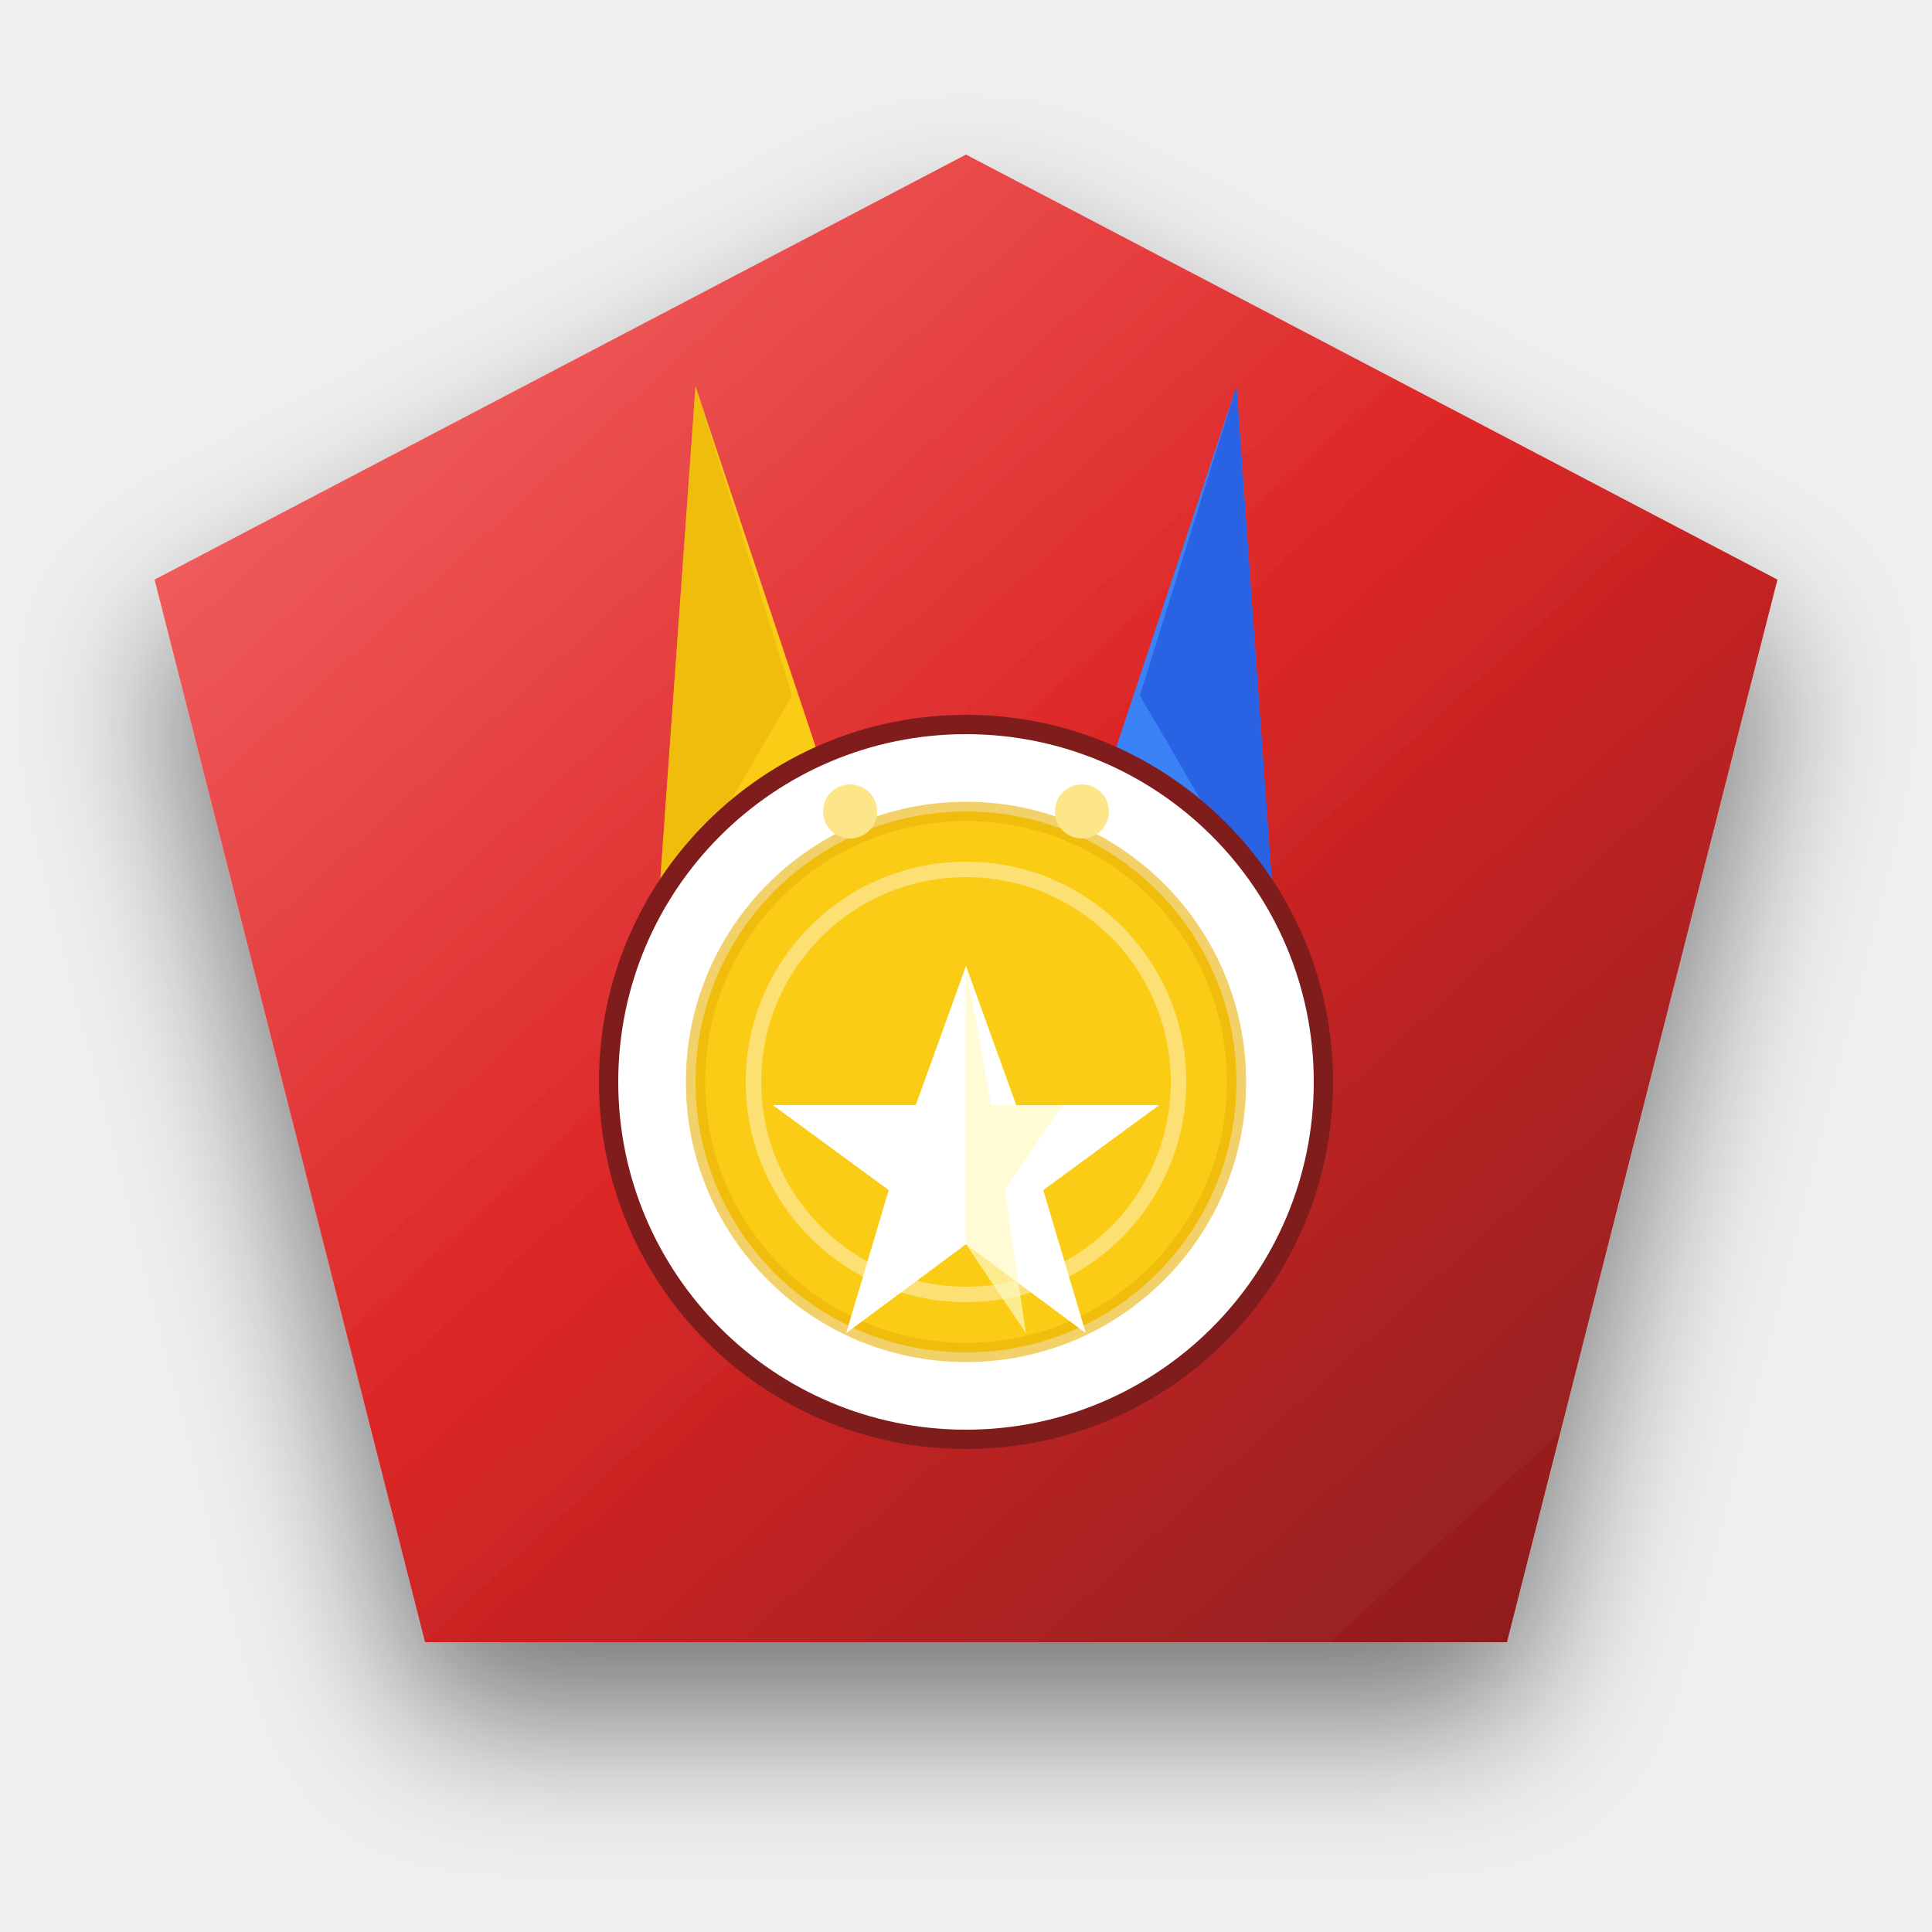
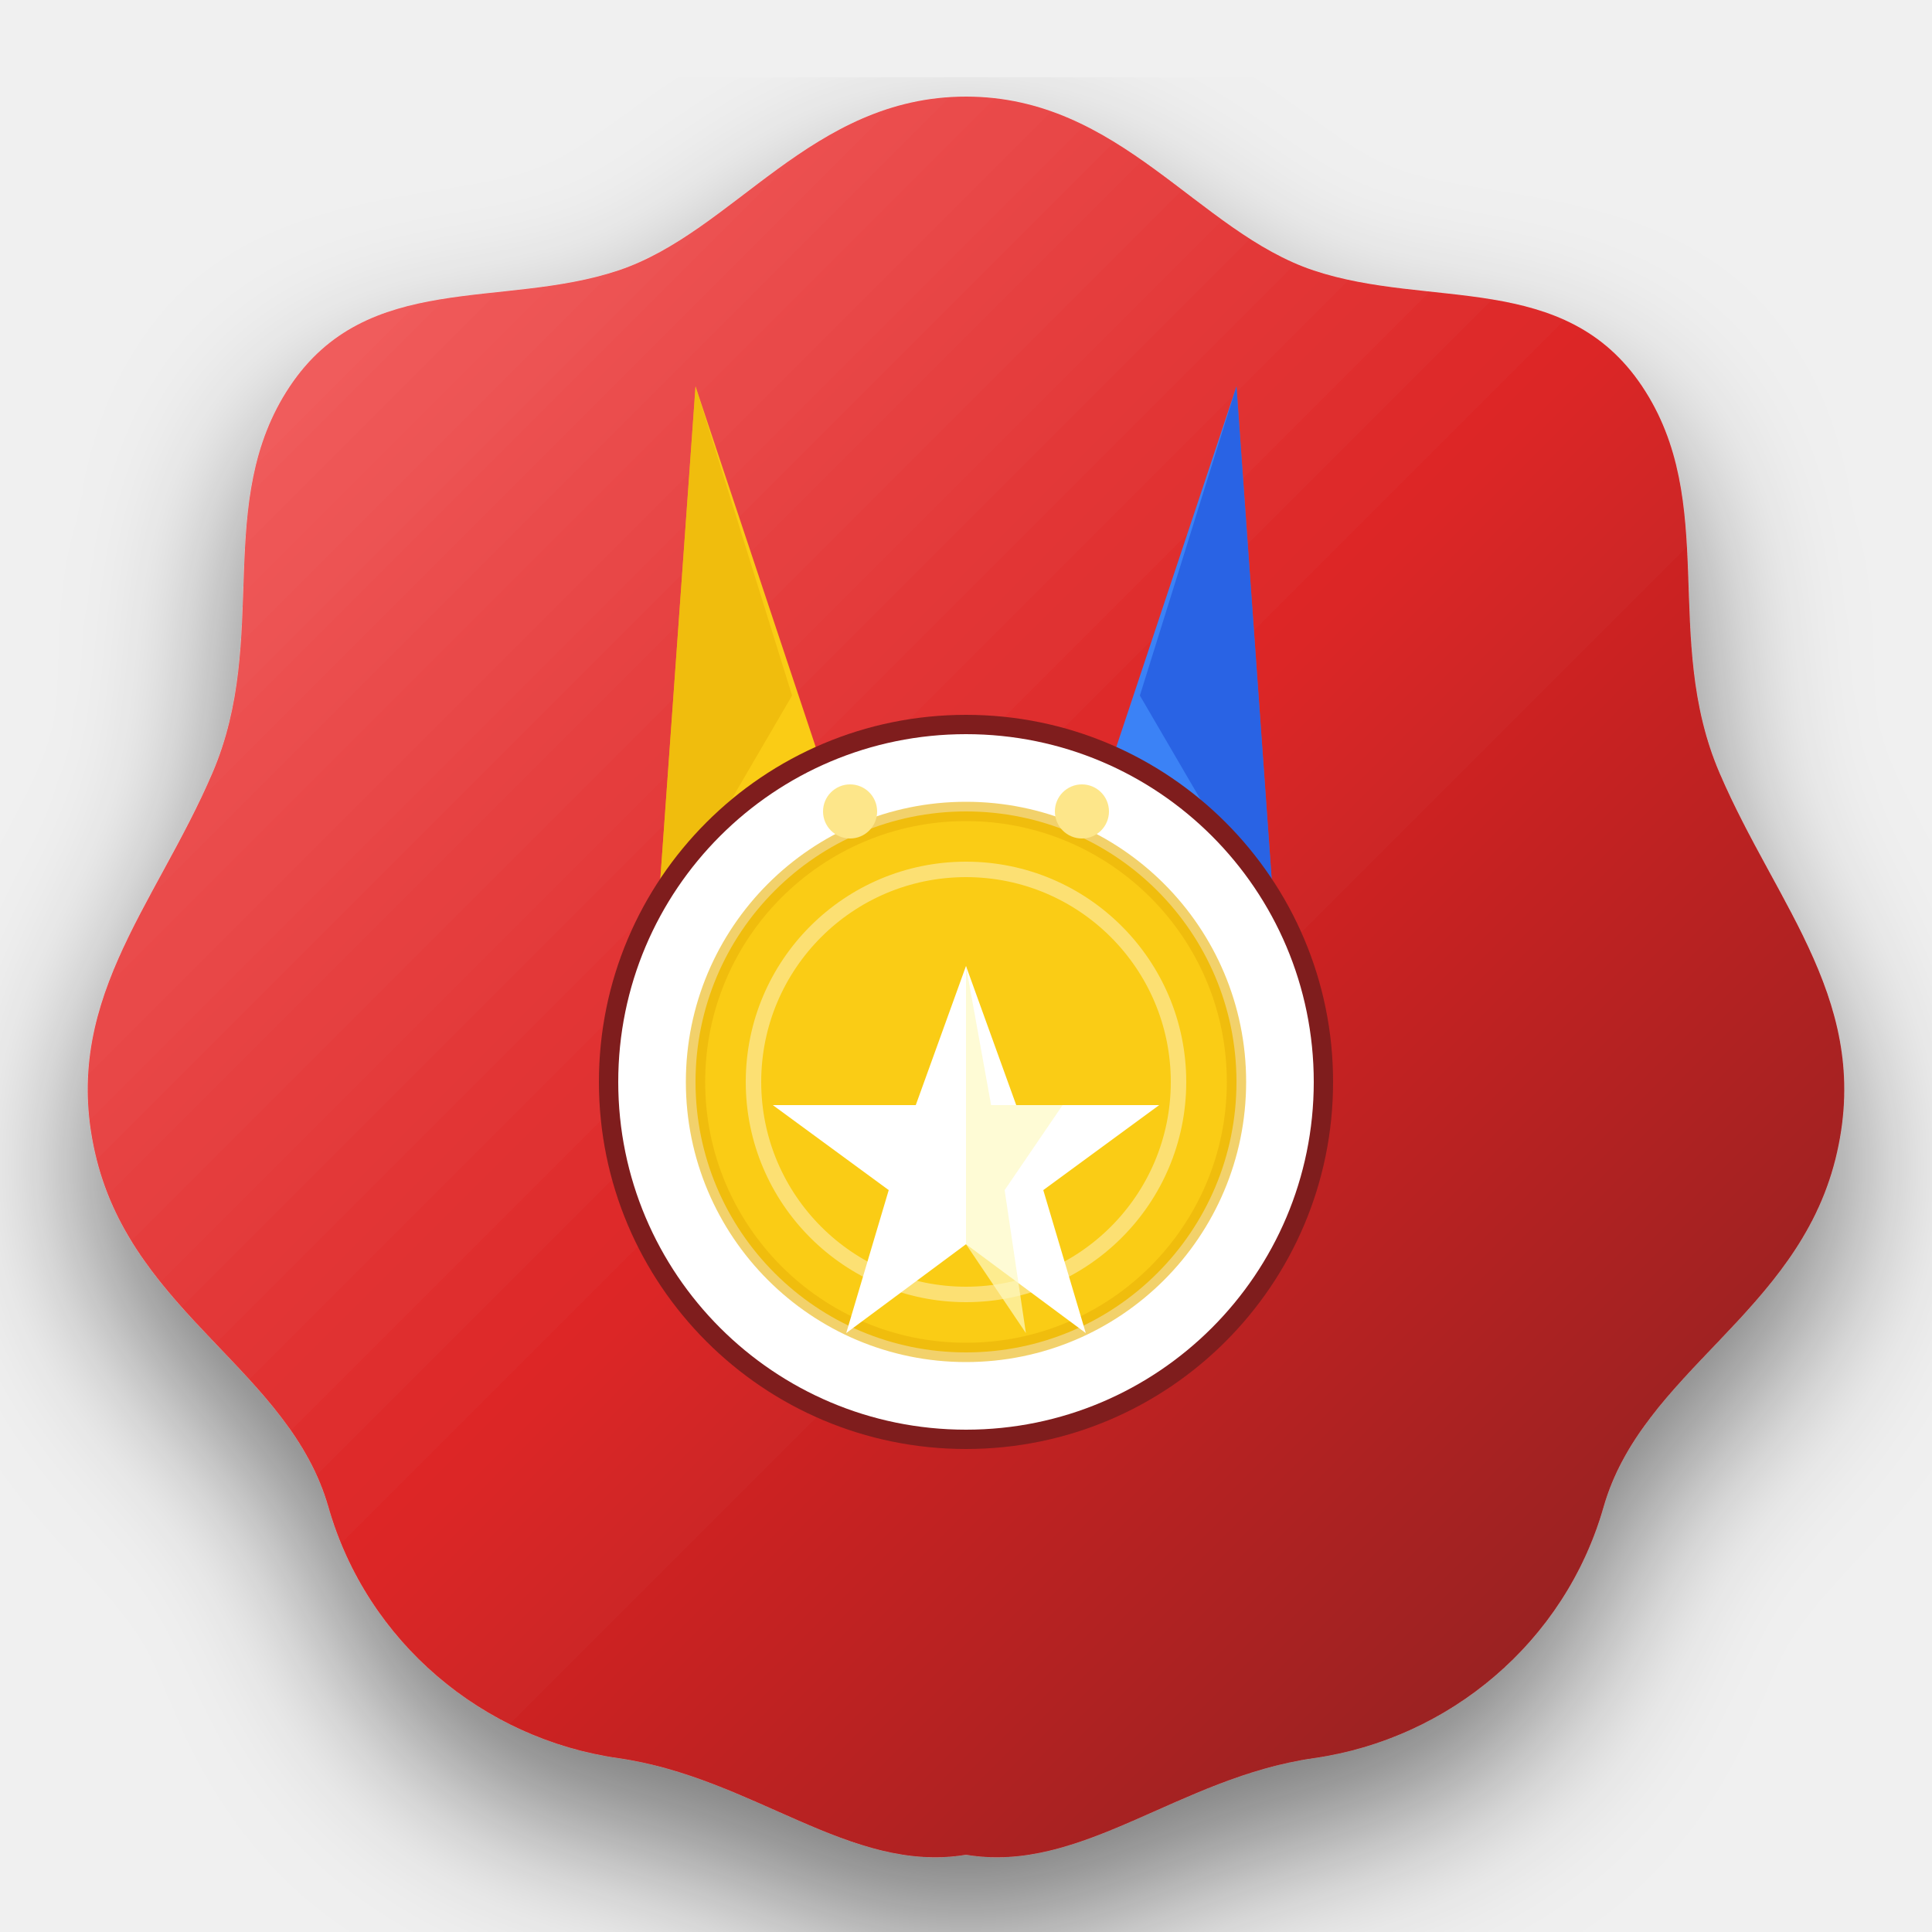
<svg xmlns="http://www.w3.org/2000/svg" viewBox="0 0 100 100" width="24" height="24">
  <defs>
    <linearGradient id="bg-medal" x1="0%" y1="0%" x2="100%" y2="100%">
      <stop offset="0%" stop-color="#f87171" />
      <stop offset="50%" stop-color="#dc2626" />
      <stop offset="100%" stop-color="#7f1d1d" />
    </linearGradient>
    <filter id="shadow-medal" x="-20%" y="-20%" width="140%" height="140%">
      <feDropShadow dx="0" dy="4" stdDeviation="4" flood-color="#000" flood-opacity="0.5" />
    </filter>
  </defs>
-   <path filter="url(#shadow-medal)" fill="url(#bg-medal)" d="M50 8 L92 30 L78 85 L22 85 L8 30 Z" />
+   <path filter="url(#shadow-medal)" fill="url(#bg-medal)" d="M50 5 C58 5 62 12 68 14 C74 16 81 14 85 20 C89 26 86 33 89 40 C92 47 97 52 95 60 C93 68 85 71 83 78 C81 85 75 90 68 91 C61 92 56 97 50 96 C44 97 39 92 32 91 C25 90 19 85 17 78 C15 71 7 68 5 60 C3 52 8 47 11 40 C14 33 11 26 15 20 C19 14 26 16 32 14 C38 12 42 5 50 5 Z" />
  <g transform="translate(50,50)">
    <path d="M-14 -30 L-6 -6 L-16 -2 Z" fill="#facc15" />
    <path d="M-14 -30 L-9 -14 L-16 -2 Z" fill="#eab308" opacity="0.6" />
    <path d="M14 -30 L6 -6 L16 -2 Z" fill="#3b82f6" />
    <path d="M14 -30 L9 -14 L16 -2 Z" fill="#1d4ed8" opacity="0.6" />
    <circle cx="0" cy="6" r="19" fill="#7f1d1d" />
    <circle cx="0" cy="6" r="18" fill="#ffffff" />
    <circle cx="0" cy="6" r="14" fill="#facc15" />
    <circle cx="0" cy="6" r="14" fill="none" stroke="#eab308" stroke-width="1" opacity="0.6" />
    <circle cx="0" cy="6" r="11" fill="none" stroke="#ffffff" stroke-width="0.8" opacity="0.4" />
    <polygon points="0,0 2.6,7.2 10,7.2 4,11.6 6.2,19 0,14.4 -6.2,19 -4,11.6 -10,7.2 -2.6,7.2" fill="#ffffff" />
    <polygon points="0,0 1.3,7.2 5,7.2 2,11.6 3.1,19 0,14.4" fill="#fef9c3" opacity="0.7" />
    <circle cx="-6" cy="-8" r="1.4" fill="#fde68a" />
    <circle cx="6" cy="-8" r="1.4" fill="#fde68a" />
  </g>
</svg>
